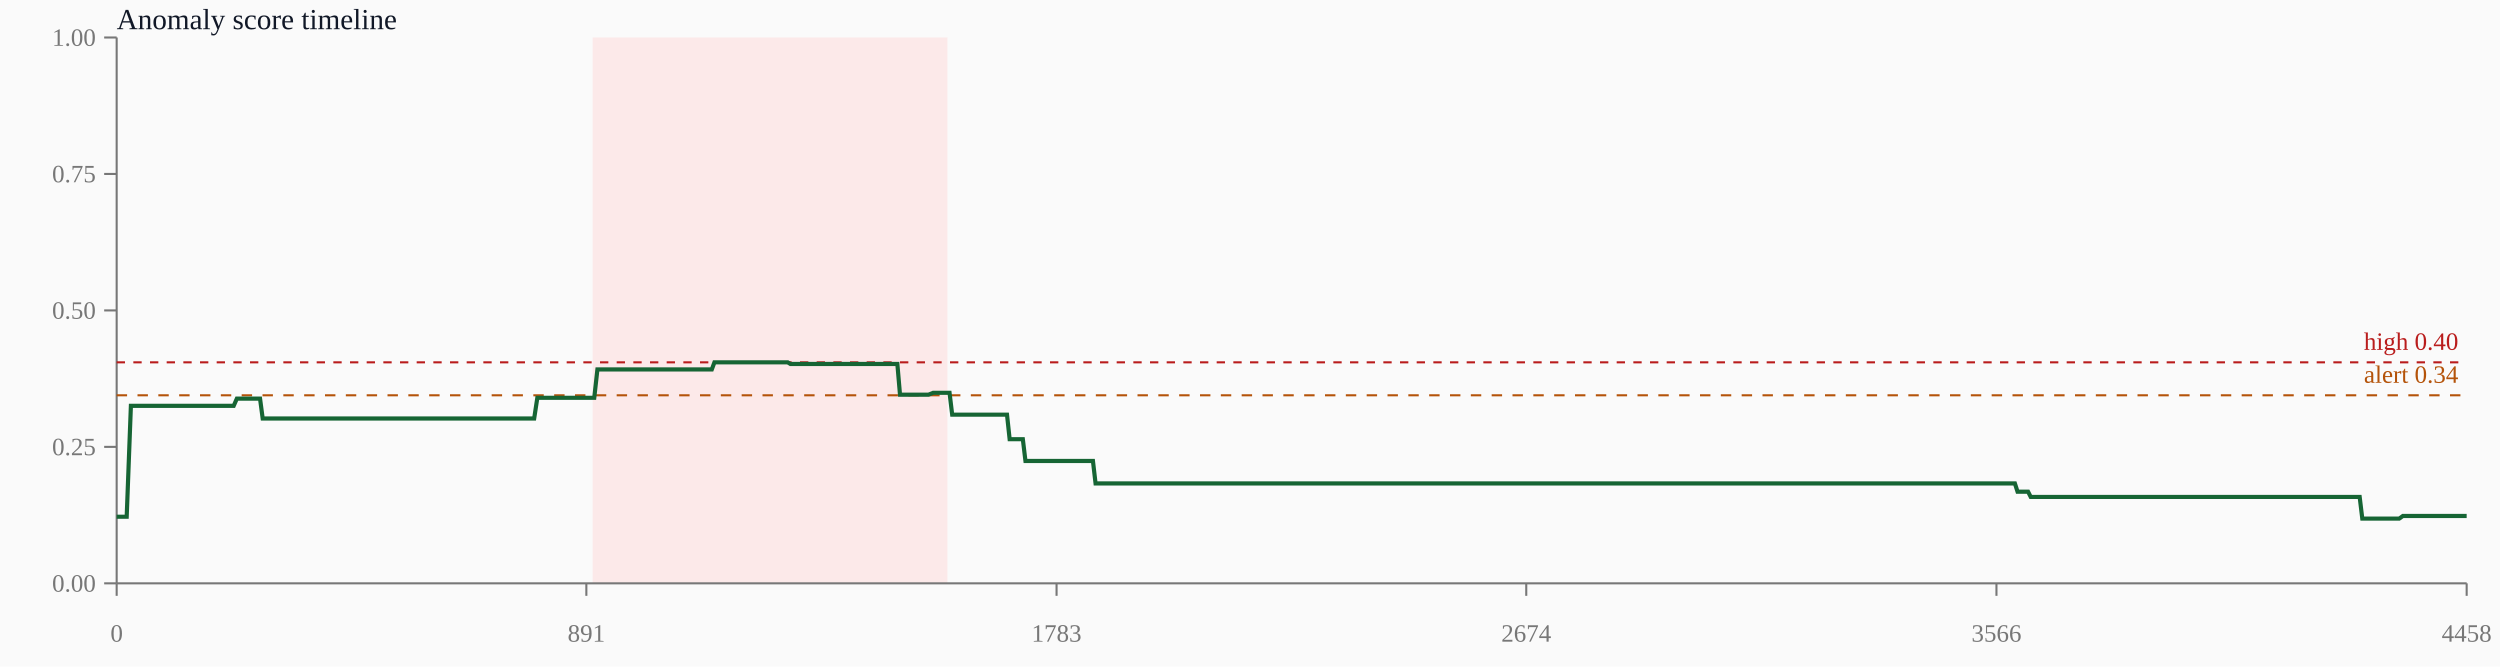
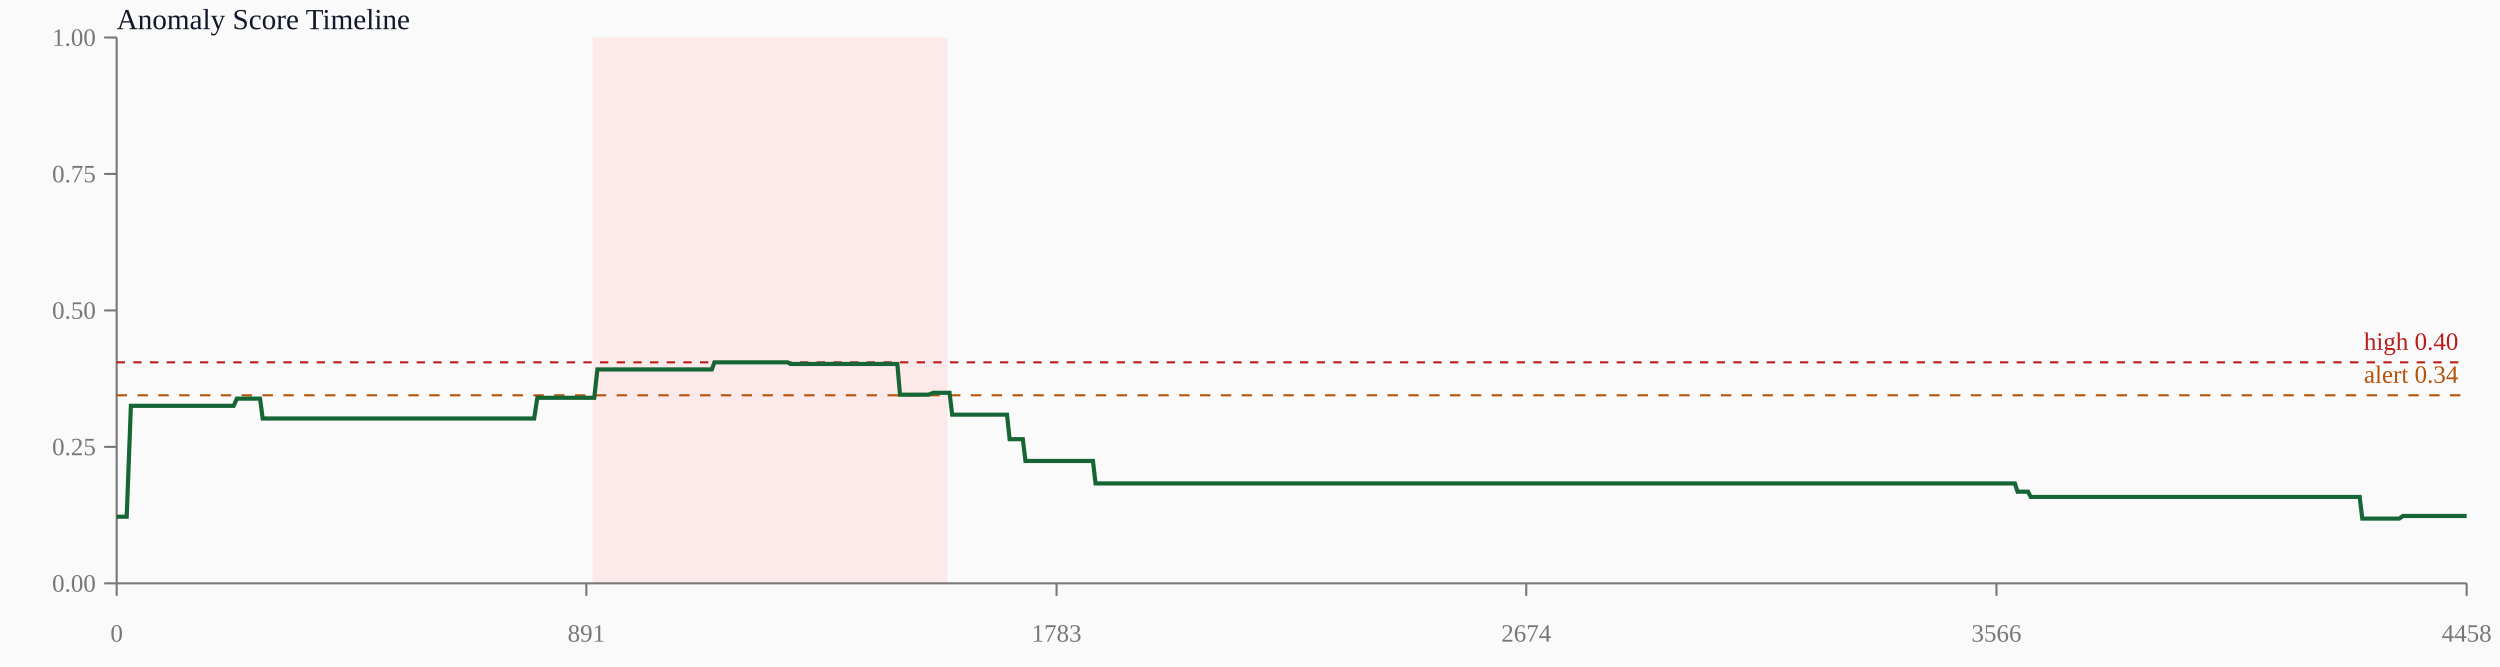
<svg xmlns="http://www.w3.org/2000/svg" width="1200" height="320" viewBox="0 0 1200 320">
  <rect width="1200" height="320" fill="#fafafa" />
-   <text x="56" y="14" font-size="14" fill="#111827">Anomaly score timeline</text>
+   <text x="56" y="14" font-size="14" fill="#111827">Anomaly Score Timeline</text>
  <rect x="284.48" y="18" width="170.29" height="262" fill="#fecaca" fill-opacity="0.35" />
  <line x1="56" y1="18" x2="56" y2="280" stroke="#777777" />
  <line x1="56" y1="280" x2="1184" y2="280" stroke="#777777" />
  <line x1="56" y1="189.74" x2="1184" y2="189.74" stroke="#b45309" stroke-dasharray="5 5" />
  <line x1="56" y1="173.92" x2="1184" y2="173.92" stroke="#b91c1c" stroke-dasharray="4 4" />
  <text x="1180" y="183.74" text-anchor="end" font-size="12" fill="#b45309">alert 0.34</text>
  <text x="1180" y="167.92" text-anchor="end" font-size="12" fill="#b91c1c">high 0.40</text>
  <polyline fill="none" stroke="#166534" stroke-width="2" points="56.00,248.04 57.01,248.04 58.28,248.04 59.54,248.04 60.81,248.04 62.83,194.80 63.34,194.80 64.60,194.80 65.87,194.80 67.13,194.80 68.40,194.80 69.66,194.80 70.93,194.80 72.19,194.80 73.46,194.80 74.72,194.80 75.99,194.80 77.25,194.80 78.52,194.80 79.78,194.80 81.05,194.80 82.31,194.80 83.33,194.80 84.59,194.80 85.86,194.80 87.12,194.80 88.39,194.80 89.65,194.80 90.92,194.80 92.18,194.80 93.45,194.80 94.71,194.80 95.98,194.80 97.24,194.80 98.51,194.80 99.77,194.80 101.04,194.80 102.30,194.80 103.57,194.80 104.83,194.80 106.10,194.80 107.36,194.80 108.63,194.80 109.90,194.80 110.91,194.80 112.17,194.80 113.69,191.34 114.70,191.34 115.97,191.34 117.23,191.34 118.50,191.34 119.76,191.34 121.03,191.34 122.29,191.34 123.56,191.34 124.82,191.34 126.09,200.88 127.35,200.88 128.62,200.88 129.88,200.88 131.15,200.88 132.41,200.88 133.68,200.88 134.94,200.88 136.21,200.88 137.48,200.88 138.49,200.88 139.75,200.88 141.02,200.88 142.28,200.88 143.55,200.88 144.81,200.88 146.08,200.88 147.34,200.88 148.61,200.88 149.87,200.88 151.14,200.88 152.40,200.88 153.67,200.88 154.93,200.88 156.20,200.88 157.46,200.88 158.73,200.88 159.99,200.88 161.26,200.88 162.52,200.88 163.79,200.88 165.06,200.88 166.07,200.88 167.33,200.88 168.60,200.88 169.86,200.88 171.13,200.88 172.39,200.88 173.66,200.88 174.92,200.88 176.19,200.88 177.45,200.88 178.72,200.88 179.98,200.88 181.25,200.88 182.51,200.88 183.78,200.88 185.04,200.88 186.31,200.88 187.57,200.88 188.84,200.88 190.10,200.88 191.37,200.88 192.64,200.88 193.65,200.88 194.91,200.88 196.18,200.88 197.44,200.88 198.71,200.88 199.97,200.88 201.24,200.88 202.50,200.88 203.77,200.88 205.03,200.88 206.30,200.88 207.56,200.88 208.83,200.88 210.09,200.88 211.36,200.88 212.62,200.88 213.89,200.88 215.15,200.88 216.42,200.88 217.69,200.88 218.95,200.88 220.22,200.88 221.23,200.88 222.49,200.88 223.76,200.88 225.02,200.88 226.29,200.88 227.55,200.88 228.82,200.88 230.08,200.88 231.35,200.88 232.61,200.88 233.88,200.88 235.14,200.88 236.41,200.88 237.67,200.88 238.94,200.88 240.20,200.88 241.47,200.88 242.73,200.88 244.00,200.88 245.27,200.88 246.53,200.88 247.80,200.88 248.81,200.88 250.07,200.88 251.34,200.88 252.60,200.88 253.87,200.88 255.13,200.88 256.40,200.88 257.92,190.95 258.93,190.95 260.19,190.95 261.46,190.95 262.72,190.95 263.99,190.95 265.25,190.95 266.52,190.95 267.78,190.95 269.05,190.95 270.31,190.95 271.58,190.95 272.85,190.95 274.11,190.95 275.38,190.95 276.39,190.95 277.65,190.95 278.92,190.95 280.18,190.95 281.45,190.95 282.71,190.95 283.98,190.95 285.24,190.95 286.76,177.32 287.77,177.32 289.04,177.32 290.30,177.32 291.57,177.32 292.83,177.32 294.10,177.32 295.36,177.32 296.63,177.32 297.90,177.32 299.16,177.32 300.43,177.32 301.69,177.32 302.96,177.32 303.97,177.32 305.23,177.32 306.50,177.32 307.76,177.32 309.03,177.32 310.29,177.32 311.56,177.32 312.82,177.32 314.09,177.32 315.35,177.32 316.62,177.32 317.88,177.32 319.15,177.32 320.41,177.32 321.68,177.32 322.94,177.32 324.21,177.32 325.48,177.32 326.74,177.32 328.01,177.32 329.27,177.32 330.54,177.32 331.55,177.32 332.81,177.32 334.08,177.32 335.34,177.32 336.61,177.32 337.87,177.32 339.14,177.32 340.40,177.32 341.67,177.32 342.93,173.92 344.20,173.92 345.46,173.92 346.73,173.92 347.99,173.92 349.26,173.92 350.52,173.92 351.79,173.92 353.06,173.92 354.32,173.92 355.59,173.92 356.85,173.92 358.12,173.92 359.13,173.92 360.39,173.92 361.66,173.92 362.92,173.92 364.19,173.92 365.45,173.92 366.72,173.92 367.98,173.92 369.25,173.92 370.51,173.92 371.78,173.92 373.04,173.92 374.31,173.92 375.57,173.92 376.84,173.92 378.10,173.92 379.37,174.70 380.64,174.70 381.90,174.70 383.17,174.70 384.43,174.70 385.70,174.70 386.71,174.70 387.97,174.70 389.24,174.70 390.50,174.70 391.77,174.70 393.03,174.70 394.30,174.70 395.56,174.70 396.83,174.70 398.09,174.70 399.36,174.70 400.62,174.70 401.89,174.70 403.15,174.70 404.42,174.70 405.69,174.70 406.95,174.70 408.22,174.70 409.48,174.70 410.75,174.70 412.01,174.70 413.28,174.70 414.29,174.70 415.55,174.70 416.82,174.70 418.08,174.70 419.35,174.70 420.61,174.70 421.88,174.70 423.14,174.70 424.41,174.70 425.67,174.70 426.94,174.70 428.20,174.70 429.47,174.70 430.73,174.70 432.00,189.45 433.27,189.45 434.53,189.45 435.80,189.45 437.06,189.45 438.33,189.45 439.59,189.45 440.86,189.45 441.87,189.45 443.13,189.45 444.40,189.45 445.66,189.45 447.94,188.54 448.19,188.54 449.46,188.54 450.72,188.54 451.99,188.54 453.25,188.54 454.52,188.54 455.78,188.54 457.05,199.04 458.31,199.04 459.58,199.04 460.85,199.04 462.11,199.04 463.38,199.04 464.64,199.04 465.91,199.04 467.17,199.04 468.44,199.04 469.45,199.04 470.71,199.04 471.98,199.04 473.24,199.04 474.51,199.04 475.77,199.04 477.04,199.04 478.30,199.04 479.57,199.04 480.83,199.04 482.10,199.04 483.36,199.04 484.63,210.81 485.90,210.81 487.16,210.81 488.43,210.81 489.69,210.81 490.96,210.81 492.22,221.26 493.49,221.26 494.75,221.26 496.02,221.26 497.03,221.26 498.29,221.26 499.56,221.26 500.82,221.26 502.09,221.26 503.35,221.26 504.62,221.26 505.88,221.26 507.15,221.26 508.41,221.26 509.68,221.26 510.94,221.26 512.21,221.26 513.48,221.26 514.74,221.26 516.01,221.26 517.27,221.26 518.54,221.26 519.80,221.26 521.07,221.26 522.33,221.26 523.60,221.26 524.61,221.26 525.87,232.05 527.14,232.05 528.40,232.05 529.67,232.05 530.93,232.05 532.20,232.05 533.46,232.05 534.73,232.05 535.99,232.05 537.26,232.05 538.52,232.05 539.79,232.05 541.06,232.05 542.32,232.05 543.59,232.05 544.85,232.05 546.12,232.05 547.38,232.05 548.65,232.05 549.91,232.05 551.18,232.05 552.19,232.05 553.45,232.05 554.72,232.05 555.98,232.05 557.25,232.05 558.51,232.05 559.78,232.05 561.04,232.05 562.31,232.05 563.57,232.05 564.84,232.05 566.10,232.05 567.37,232.05 568.64,232.05 569.90,232.05 571.17,232.05 572.43,232.05 573.70,232.05 574.96,232.05 576.23,232.05 577.49,232.05 578.76,232.05 579.77,232.05 581.03,232.05 582.30,232.05 583.56,232.05 584.83,232.05 586.09,232.05 587.36,232.05 588.62,232.05 589.89,232.05 591.15,232.05 592.42,232.05 593.69,232.05 594.95,232.05 596.22,232.05 597.48,232.05 598.75,232.05 600.01,232.05 601.28,232.05 602.54,232.05 603.81,232.05 605.07,232.05 606.34,232.05 607.35,232.05 608.61,232.05 609.88,232.05 611.14,232.05 612.41,232.05 613.67,232.05 614.94,232.05 616.20,232.05 617.47,232.05 618.73,232.05 620.00,232.05 621.27,232.05 622.53,232.05 623.80,232.05 625.06,232.05 626.33,232.05 627.59,232.05 628.86,232.05 630.12,232.05 631.39,232.05 632.65,232.05 633.66,232.05 634.93,232.05 636.19,232.05 637.46,232.05 638.72,232.05 639.99,232.05 641.25,232.05 642.52,232.05 643.78,232.05 645.05,232.05 646.31,232.05 647.58,232.05 648.85,232.05 650.11,232.05 651.38,232.05 652.64,232.05 653.91,232.05 655.17,232.05 656.44,232.05 657.70,232.05 658.97,232.05 660.23,232.05 661.24,232.05 662.51,232.05 663.77,232.05 665.04,232.05 666.30,232.05 667.57,232.05 668.83,232.05 670.10,232.05 671.36,232.05 672.63,232.05 673.90,232.05 675.16,232.05 676.43,232.05 677.69,232.05 678.96,232.05 680.22,232.05 681.49,232.05 682.75,232.05 684.02,232.05 685.28,232.05 686.55,232.05 687.81,232.05 688.82,232.05 690.09,232.05 691.35,232.05 692.62,232.05 693.88,232.05 695.15,232.05 696.41,232.05 697.68,232.05 698.94,232.05 700.21,232.05 701.48,232.05 702.74,232.05 704.01,232.05 705.27,232.05 706.54,232.05 707.80,232.05 709.07,232.05 710.33,232.05 711.60,232.05 712.86,232.05 714.13,232.05 715.39,232.05 716.40,232.05 717.67,232.05 718.93,232.05 720.20,232.05 721.46,232.05 722.73,232.05 723.99,232.05 725.26,232.05 726.52,232.05 727.79,232.05 729.06,232.05 730.32,232.05 731.59,232.05 732.85,232.05 734.12,232.05 735.38,232.05 736.65,232.05 737.91,232.05 739.18,232.05 740.44,232.05 741.71,232.05 742.97,232.05 743.98,232.05 745.25,232.05 746.51,232.05 747.78,232.05 749.04,232.05 750.31,232.05 751.57,232.05 752.84,232.05 754.10,232.05 755.37,232.05 756.64,232.05 757.90,232.05 759.17,232.05 760.43,232.05 761.70,232.05 762.96,232.05 764.23,232.05 765.49,232.05 766.76,232.05 768.02,232.05 769.29,232.05 770.55,232.05 771.56,232.05 772.83,232.05 774.09,232.05 775.36,232.05 776.62,232.05 777.89,232.05 779.15,232.05 780.42,232.05 781.69,232.05 782.95,232.05 784.22,232.05 785.48,232.05 786.75,232.05 788.01,232.05 789.28,232.05 790.54,232.05 791.81,232.05 793.07,232.05 794.34,232.05 795.60,232.05 796.87,232.05 798.13,232.05 799.14,232.05 800.41,232.05 801.67,232.05 802.94,232.05 804.20,232.05 805.47,232.05 806.73,232.05 808.00,232.05 809.27,232.05 810.53,232.05 811.80,232.05 813.06,232.05 814.33,232.05 815.59,232.05 816.86,232.05 818.12,232.05 819.39,232.05 820.65,232.05 821.92,232.05 823.18,232.05 824.45,232.05 825.71,232.05 826.72,232.05 827.99,232.05 829.25,232.05 830.52,232.05 831.78,232.05 833.05,232.05 834.31,232.05 835.58,232.05 836.85,232.05 838.11,232.05 839.38,232.05 840.64,232.05 841.91,232.05 843.17,232.05 844.44,232.05 845.70,232.05 846.97,232.05 848.23,232.05 849.50,232.05 850.76,232.05 852.03,232.05 853.29,232.05 854.30,232.05 855.57,232.05 856.83,232.05 858.10,232.05 859.36,232.05 860.63,232.05 861.90,232.05 863.16,232.05 864.43,232.05 865.69,232.05 866.96,232.05 868.22,232.05 869.49,232.05 870.75,232.05 872.02,232.05 873.28,232.05 874.55,232.05 875.81,232.05 877.08,232.05 878.34,232.05 879.61,232.05 880.87,232.05 881.88,232.05 883.15,232.05 884.41,232.05 885.68,232.05 886.94,232.05 888.21,232.05 889.48,232.05 890.74,232.05 892.01,232.05 893.27,232.05 894.54,232.05 895.80,232.05 897.07,232.05 898.33,232.05 899.60,232.05 900.86,232.05 902.13,232.05 903.39,232.05 904.66,232.05 905.92,232.05 907.19,232.05 908.45,232.05 909.46,232.05 910.73,232.05 911.99,232.05 913.26,232.05 914.52,232.05 915.79,232.05 917.06,232.05 918.32,232.05 919.59,232.05 920.85,232.05 922.12,232.05 923.38,232.05 924.65,232.05 925.91,232.05 927.18,232.05 928.44,232.05 929.71,232.05 930.97,232.05 932.24,232.05 933.50,232.05 934.77,232.05 936.03,232.05 937.04,232.05 938.31,232.05 939.57,232.05 940.84,232.05 942.10,232.05 943.37,232.05 944.64,232.05 945.90,232.05 947.17,232.05 948.43,232.05 949.70,232.05 950.96,232.05 952.23,232.05 953.49,232.05 954.76,232.05 956.02,232.05 957.29,232.05 958.55,232.05 959.82,232.05 961.08,232.05 962.35,232.05 963.61,232.05 964.62,232.05 965.89,232.05 967.15,232.05 968.42,236.01 969.69,236.01 970.95,236.01 972.22,236.01 973.48,236.01 974.75,238.53 976.01,238.53 977.28,238.53 978.54,238.53 979.81,238.53 981.07,238.53 982.34,238.53 983.60,238.53 984.87,238.53 986.13,238.53 987.40,238.53 988.66,238.53 989.93,238.53 991.19,238.53 992.20,238.53 993.47,238.53 994.73,238.53 996.00,238.53 997.27,238.53 998.53,238.53 999.80,238.53 1001.06,238.53 1002.33,238.53 1003.59,238.53 1004.86,238.53 1006.12,238.53 1007.39,238.53 1008.65,238.53 1009.92,238.53 1011.18,238.53 1012.45,238.53 1013.71,238.53 1014.98,238.53 1016.24,238.53 1017.51,238.53 1018.77,238.53 1019.78,238.53 1021.05,238.53 1022.31,238.53 1023.58,238.53 1024.85,238.53 1026.11,238.53 1027.38,238.53 1028.64,238.53 1029.91,238.53 1031.17,238.53 1032.44,238.53 1033.70,238.53 1034.97,238.53 1036.23,238.53 1037.50,238.53 1038.76,238.53 1040.03,238.53 1041.29,238.53 1042.56,238.53 1043.82,238.53 1045.09,238.53 1046.35,238.53 1047.36,238.53 1048.63,238.53 1049.90,238.53 1051.16,238.53 1052.43,238.53 1053.69,238.53 1054.96,238.53 1056.22,238.53 1057.49,238.53 1058.75,238.53 1060.02,238.53 1061.28,238.53 1062.55,238.53 1063.81,238.53 1065.08,238.53 1066.34,238.53 1067.61,238.53 1068.87,238.53 1070.14,238.53 1071.40,238.53 1072.67,238.53 1073.93,238.53 1074.94,238.53 1076.21,238.53 1077.48,238.53 1078.74,238.53 1080.01,238.53 1081.27,238.53 1082.54,238.53 1083.80,238.53 1085.07,238.53 1086.33,238.53 1087.60,238.53 1088.86,238.53 1090.13,238.53 1091.39,238.53 1092.66,238.53 1093.92,238.53 1095.19,238.53 1096.45,238.53 1097.72,238.53 1098.98,238.53 1100.25,238.53 1101.51,238.53 1102.52,238.53 1103.79,238.53 1105.06,238.53 1106.32,238.53 1107.59,238.53 1108.85,238.53 1110.12,238.53 1111.38,238.53 1112.65,238.53 1113.91,238.53 1115.18,238.53 1116.44,238.53 1117.71,238.53 1118.97,238.53 1120.24,238.53 1121.50,238.53 1122.77,238.53 1124.03,238.53 1125.30,238.53 1126.56,238.53 1127.83,238.53 1129.09,238.53 1130.10,238.53 1131.37,238.53 1132.64,238.53 1133.90,248.93 1135.17,248.93 1136.43,248.93 1137.70,248.93 1138.96,248.93 1140.23,248.93 1141.49,248.93 1142.76,248.93 1144.02,248.93 1145.29,248.93 1146.55,248.93 1147.82,248.93 1149.08,248.93 1150.35,248.93 1151.61,248.93 1153.38,247.67 1154.14,247.67 1155.41,247.67 1156.67,247.67 1157.69,247.67 1158.95,247.67 1160.22,247.67 1161.48,247.67 1162.75,247.67 1164.01,247.67 1165.28,247.67 1166.54,247.67 1167.81,247.67 1169.07,247.67 1170.34,247.67 1171.60,247.67 1172.87,247.67 1174.13,247.67 1175.40,247.67 1176.66,247.67 1177.93,247.67 1179.19,247.67 1180.46,247.67 1181.72,247.67 1182.99,247.67 1184.00,247.67" />
  <line x1="56.00" y1="280" x2="56.00" y2="286" stroke="#777777" />
  <text x="56.00" y="308" text-anchor="middle" font-size="12" fill="#777777">0</text>
  <line x1="281.45" y1="280" x2="281.45" y2="286" stroke="#777777" />
  <text x="281.45" y="308" text-anchor="middle" font-size="12" fill="#777777">891</text>
  <line x1="507.15" y1="280" x2="507.15" y2="286" stroke="#777777" />
  <text x="507.15" y="308" text-anchor="middle" font-size="12" fill="#777777">1783</text>
  <line x1="732.60" y1="280" x2="732.60" y2="286" stroke="#777777" />
  <text x="732.60" y="308" text-anchor="middle" font-size="12" fill="#777777">2674</text>
  <line x1="958.30" y1="280" x2="958.30" y2="286" stroke="#777777" />
  <text x="958.30" y="308" text-anchor="middle" font-size="12" fill="#777777">3566</text>
  <line x1="1184.00" y1="280" x2="1184.00" y2="286" stroke="#777777" />
  <text x="1184.00" y="308" text-anchor="middle" font-size="12" fill="#777777">4458</text>
  <line x1="50" y1="280.00" x2="56" y2="280.00" stroke="#777777" />
  <text x="46" y="284.00" text-anchor="end" font-size="12" fill="#777777">0.00</text>
  <line x1="50" y1="214.50" x2="56" y2="214.50" stroke="#777777" />
  <text x="46" y="218.50" text-anchor="end" font-size="12" fill="#777777">0.25</text>
  <line x1="50" y1="149.00" x2="56" y2="149.00" stroke="#777777" />
  <text x="46" y="153.00" text-anchor="end" font-size="12" fill="#777777">0.50</text>
  <line x1="50" y1="83.50" x2="56" y2="83.50" stroke="#777777" />
  <text x="46" y="87.50" text-anchor="end" font-size="12" fill="#777777">0.75</text>
  <line x1="50" y1="18.00" x2="56" y2="18.00" stroke="#777777" />
  <text x="46" y="22.00" text-anchor="end" font-size="12" fill="#777777">1.00</text>
</svg>
